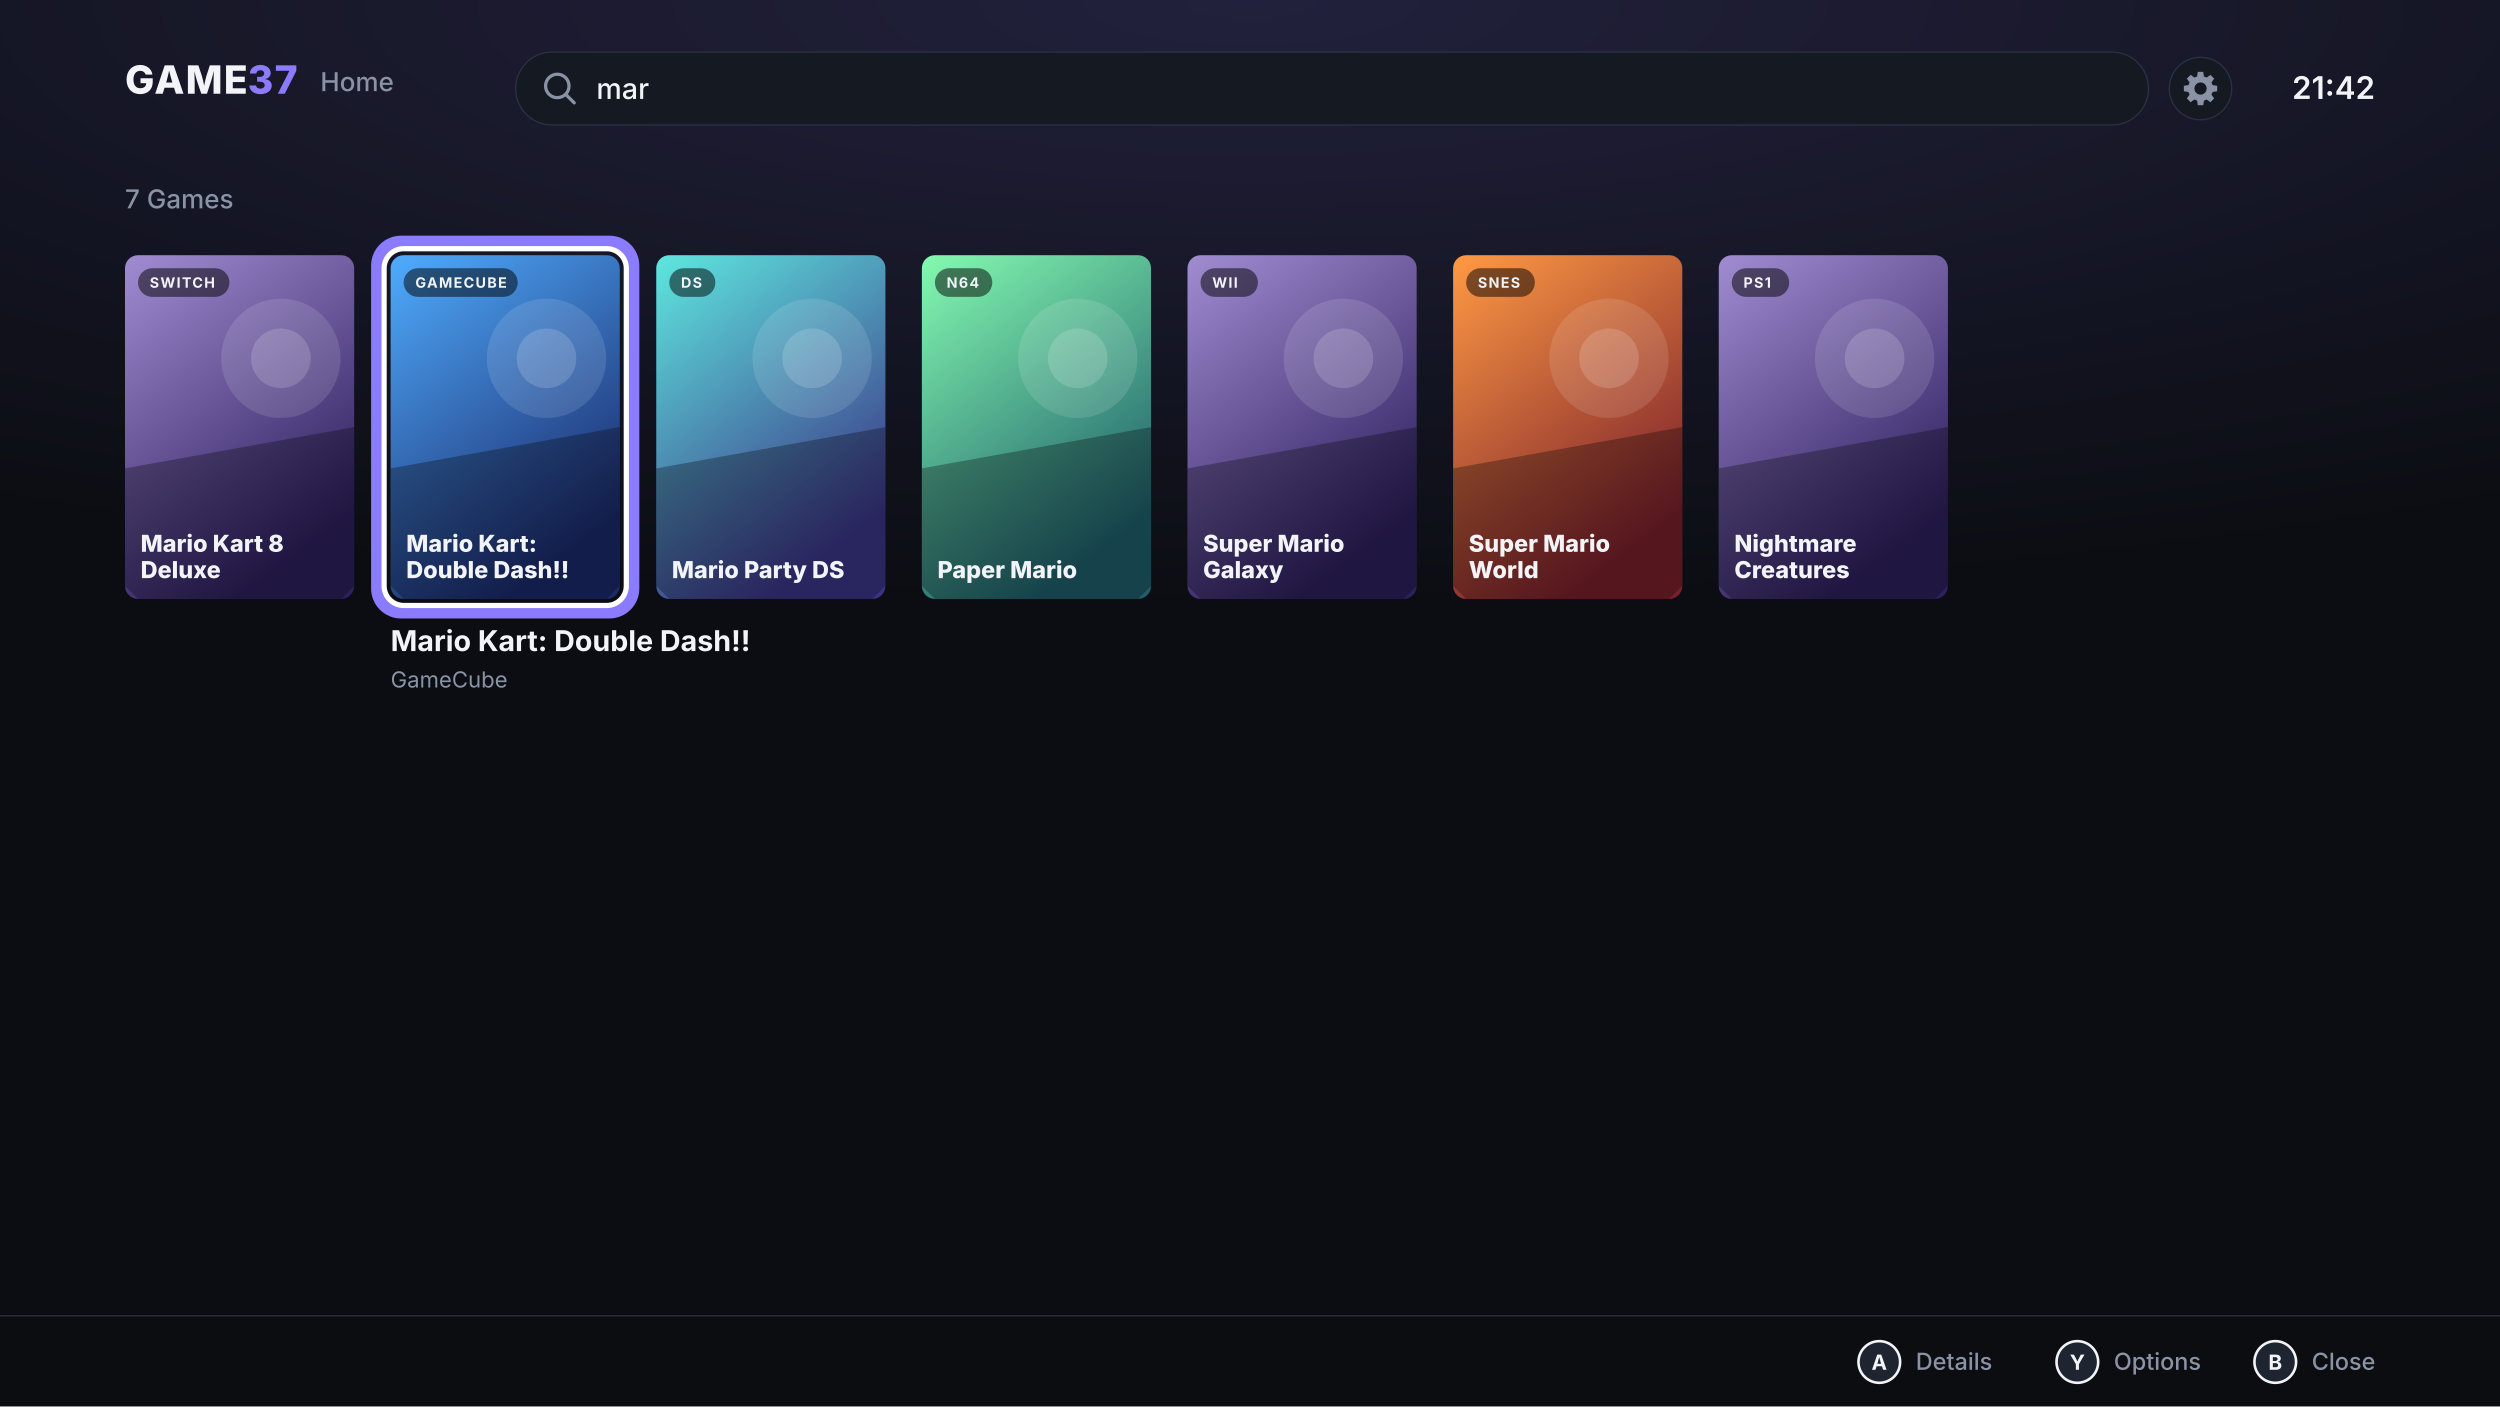
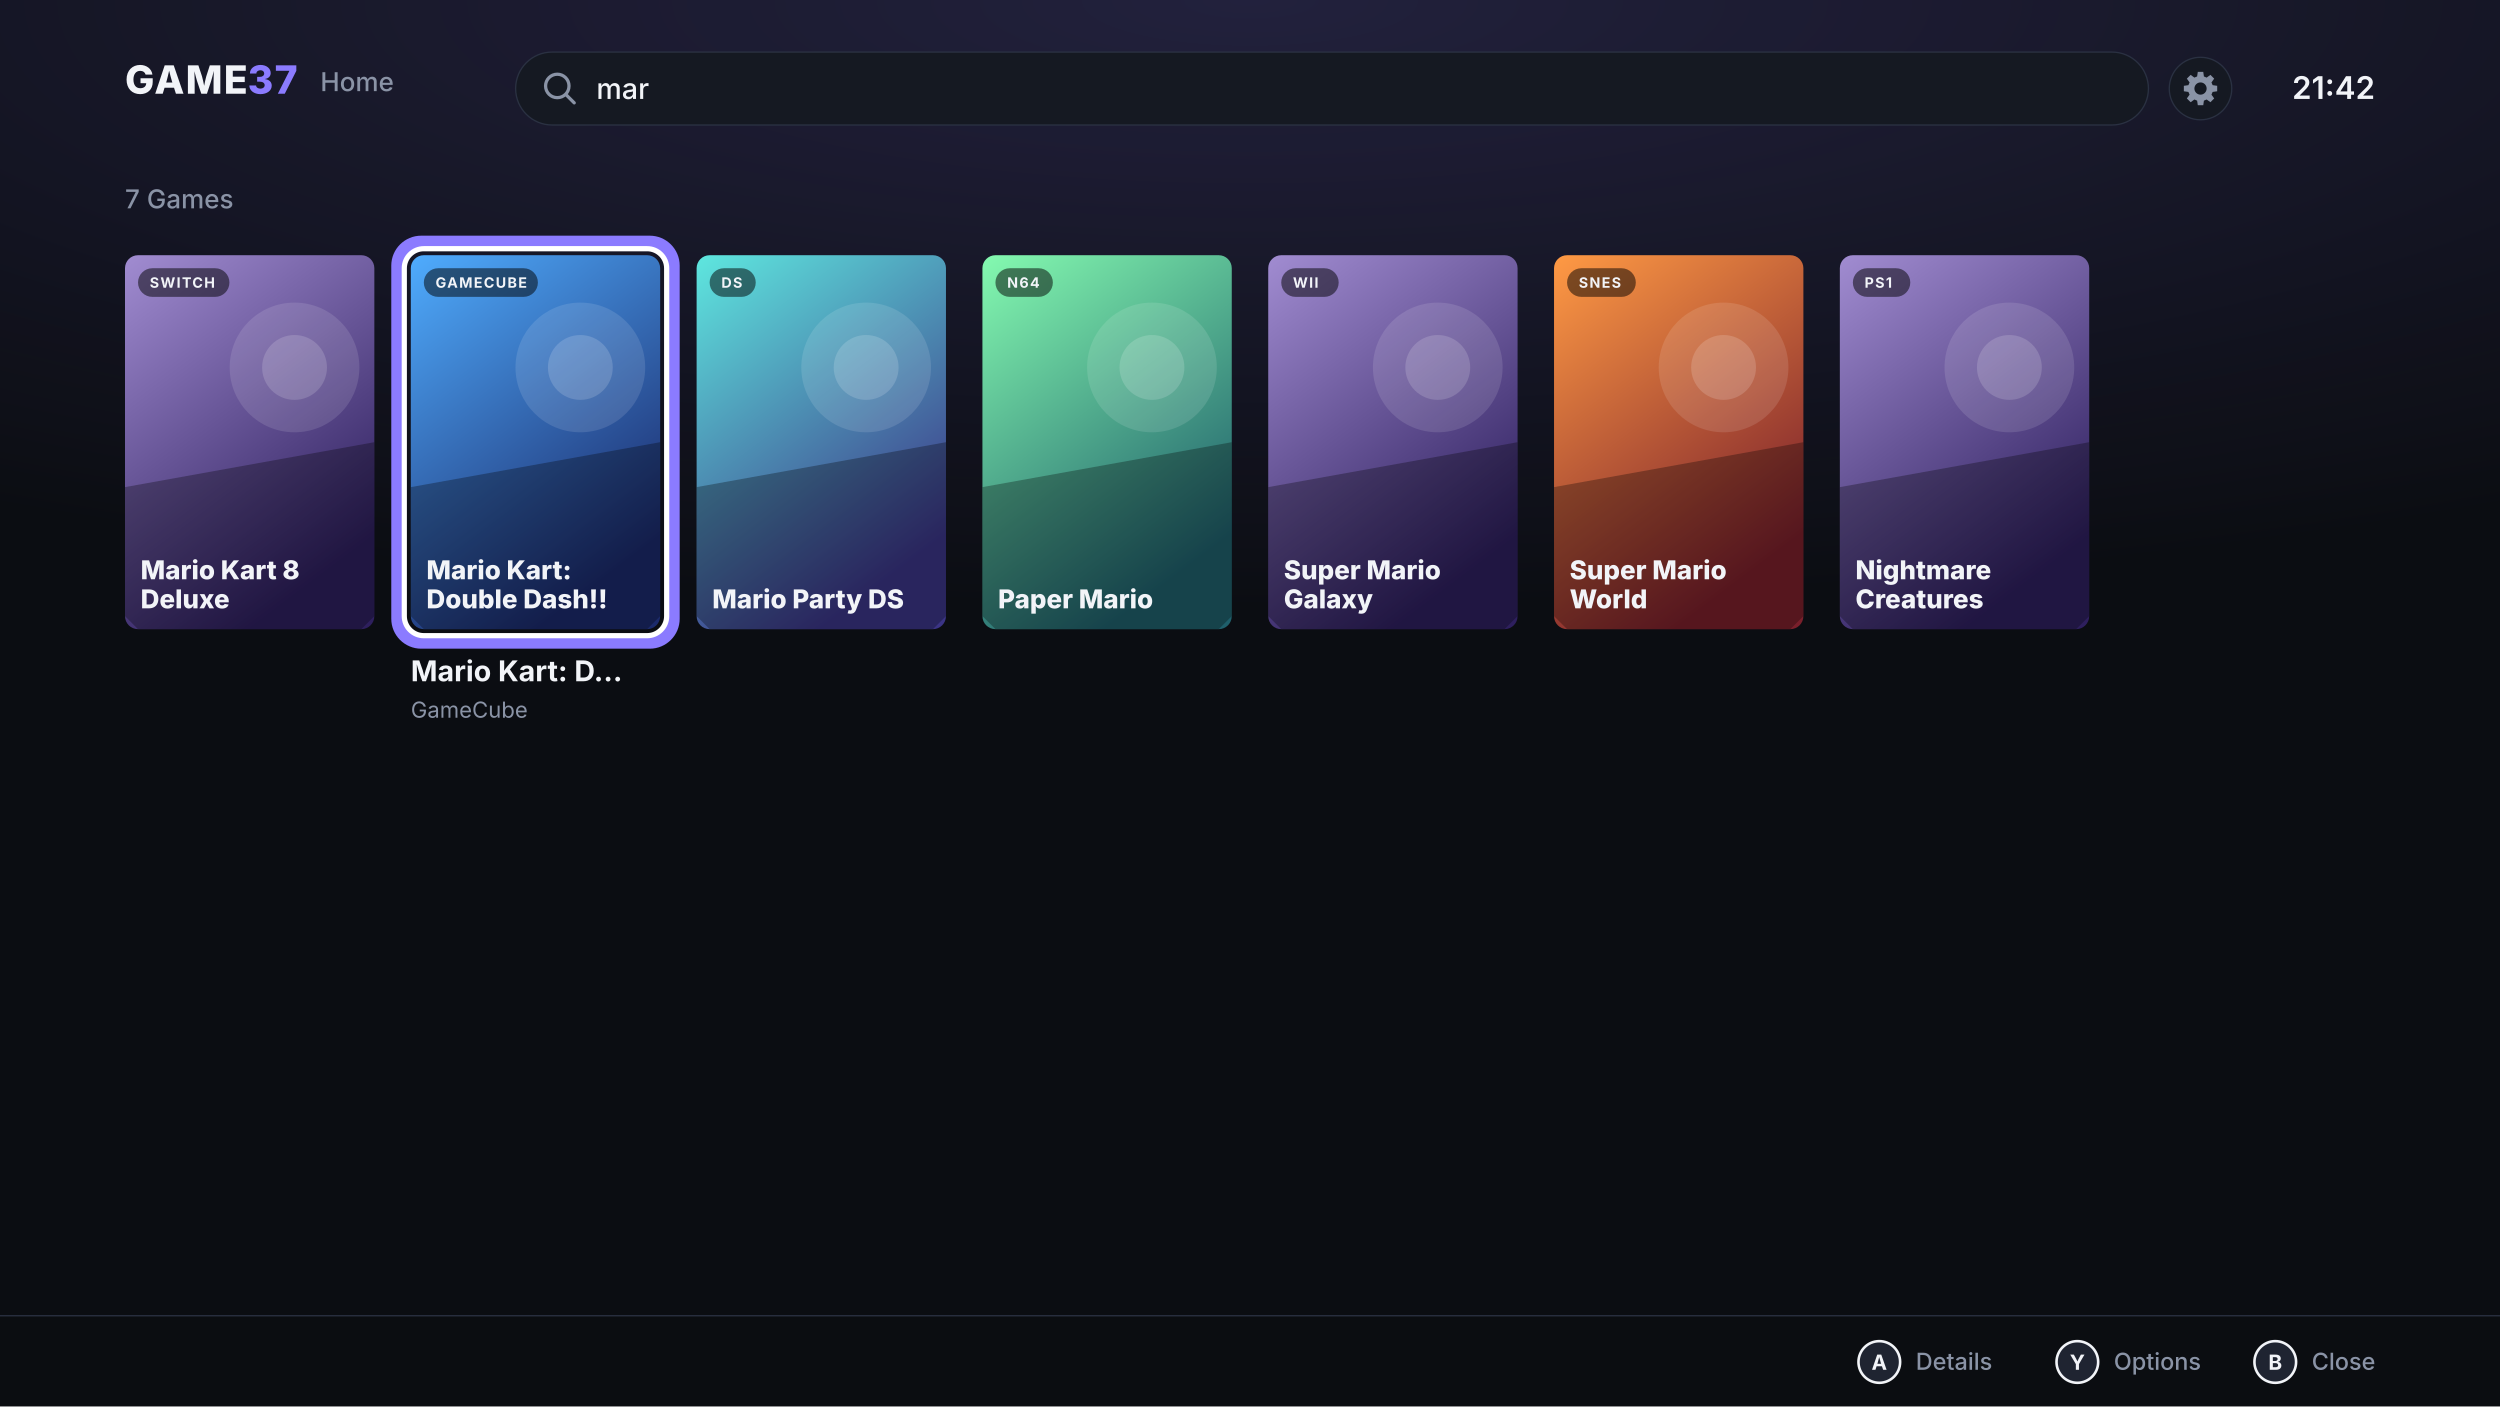
<svg xmlns="http://www.w3.org/2000/svg" width="1920" height="1080" viewBox="0 0 1920 1080">
  <defs>
    <radialGradient id="rg1" cx="0.5" cy="0" r="0.9">
      <stop offset="0" stop-color="#8B7BFF" stop-opacity="0.18" />
      <stop offset="1" stop-color="#8B7BFF" stop-opacity="0" />
    </radialGradient>
    <linearGradient id="lg2" x1="0" y1="0" x2="0.5" y2="1">
      <stop offset="0" stop-color="#A18CD1" stop-opacity="1" />
      <stop offset="1" stop-color="#2E1F5E" stop-opacity="1" />
    </linearGradient>
    <linearGradient id="lg3" x1="0" y1="0" x2="0.5" y2="1">
      <stop offset="0" stop-color="#4FACFE" stop-opacity="1" />
      <stop offset="1" stop-color="#1B2A6B" stop-opacity="1" />
    </linearGradient>
    <linearGradient id="lg4" x1="0" y1="0" x2="0.5" y2="1">
      <stop offset="0" stop-color="#5EE7DF" stop-opacity="1" />
      <stop offset="1" stop-color="#3B3486" stop-opacity="1" />
    </linearGradient>
    <linearGradient id="lg5" x1="0" y1="0" x2="0.5" y2="1">
      <stop offset="0" stop-color="#84FAB0" stop-opacity="1" />
      <stop offset="1" stop-color="#1F5F6B" stop-opacity="1" />
    </linearGradient>
    <linearGradient id="lg6" x1="0" y1="0" x2="0.5" y2="1">
      <stop offset="0" stop-color="#A18CD1" stop-opacity="1" />
      <stop offset="1" stop-color="#2E1F5E" stop-opacity="1" />
    </linearGradient>
    <linearGradient id="lg7" x1="0" y1="0" x2="0.5" y2="1">
      <stop offset="0" stop-color="#FF9A44" stop-opacity="1" />
      <stop offset="1" stop-color="#7A1F2B" stop-opacity="1" />
    </linearGradient>
    <linearGradient id="lg8" x1="0" y1="0" x2="0.5" y2="1">
      <stop offset="0" stop-color="#A18CD1" stop-opacity="1" />
      <stop offset="1" stop-color="#2E1F5E" stop-opacity="1" />
    </linearGradient>
  </defs>
  <rect x="0.0" y="0.0" width="1920.0" height="1080.0" rx="0" fill="#0B0D12" fill-opacity="1" />
  <rect x="0.0" y="0.0" width="1920.0" height="520.0" rx="0" fill="url(#rg1)" fill-opacity="1" />
  <text x="96" y="72" font-family="Inter, 'Helvetica Neue', Arial, sans-serif" font-size="30" font-weight="800" fill="#F2F4F8" letter-spacing="1">GAME<tspan fill="#8B7BFF">37</tspan>
  </text>
  <text x="246.0" y="70.0" font-family="Inter, 'Helvetica Neue', Arial, sans-serif" font-size="20" font-weight="500" fill="#8A93A6" fill-opacity="1" text-anchor="start" letter-spacing="0">Home</text>
  <rect x="396.0" y="40.0" width="1254.0" height="56.0" rx="28.0" fill="#151922" fill-opacity="1" stroke="#2A3142" stroke-width="1" />
  <circle cx="428.0" cy="66.0" r="9.0" fill="none" fill-opacity="1" stroke="#8A93A6" stroke-width="2.5" />
  <line x1="435" y1="73" x2="441" y2="79" stroke="#8A93A6" stroke-width="2.5" stroke-linecap="round" />
  <text x="458.0" y="76.0" font-family="Inter, 'Helvetica Neue', Arial, sans-serif" font-size="22" font-weight="500" fill="#F2F4F8" fill-opacity="1" text-anchor="start" letter-spacing="0">mar</text>
  <circle cx="1690.0" cy="68.0" r="24.0" fill="#151922" fill-opacity="1" stroke="#2A3142" stroke-width="1" />
  <polygon points="1699.3,65.4 1702.8,65.9 1702.8,70.1 1699.3,70.6 1698.4,72.7 1700.5,75.6 1697.6,78.5 1694.7,76.4 1692.6,77.3 1692.1,80.8 1687.9,80.8 1687.4,77.3 1685.3,76.4 1682.4,78.5 1679.5,75.6 1681.6,72.7 1680.7,70.6 1677.2,70.1 1677.2,65.9 1680.7,65.4 1681.6,63.3 1679.5,60.4 1682.4,57.5 1685.3,59.6 1687.4,58.7 1687.9,55.2 1692.1,55.2 1692.6,58.7 1694.7,59.6 1697.6,57.5 1700.5,60.4 1698.4,63.3" fill="#8A93A6" />
  <circle cx="1690.0" cy="68.0" r="4.7" fill="#151922" fill-opacity="1" />
  <text x="1824.0" y="76.0" font-family="Inter, 'Helvetica Neue', Arial, sans-serif" font-size="24" font-weight="600" fill="#F2F4F8" fill-opacity="1" text-anchor="end" letter-spacing="0">21:42</text>
  <text x="96.0" y="160.0" font-family="Inter, 'Helvetica Neue', Arial, sans-serif" font-size="20" font-weight="500" fill="#8A93A6" fill-opacity="1" text-anchor="start" letter-spacing="0">7 Games</text>
-   <rect x="96.0" y="196.0" width="176.0" height="264.0" rx="10" fill="url(#lg2)" fill-opacity="1" />
-   <circle cx="215.7" cy="275.2" r="45.8" fill="#FFFFFF" fill-opacity="0.12" />
-   <circle cx="215.7" cy="275.2" r="22.9" fill="#FFFFFF" fill-opacity="0.16" />
-   <polygon points="96,359.7 272,328.0 272,450.0 262,460.0 106,460.0 96,450.0" fill="#000000" fill-opacity=".3" />
-   <text x="108.0" y="423.8" font-family="Inter, 'Helvetica Neue', Arial, sans-serif" font-size="18" font-weight="800" fill="#F2F4F8" fill-opacity="1" text-anchor="start" letter-spacing="0">Mario Kart 8</text>
-   <text x="108.0" y="444.0" font-family="Inter, 'Helvetica Neue', Arial, sans-serif" font-size="18" font-weight="800" fill="#F2F4F8" fill-opacity="1" text-anchor="start" letter-spacing="0">Deluxe</text>
+   <rect x="96.0" y="196.0" width="191.5" height="287.2" rx="10" fill="url(#lg2)" fill-opacity="1" />
+   <circle cx="226.2" cy="282.2" r="49.8" fill="#FFFFFF" fill-opacity="0.12" />
+   <circle cx="226.2" cy="282.2" r="24.9" fill="#FFFFFF" fill-opacity="0.16" />
+   <polygon points="96.0,374.1 287.5,339.6 287.5,473.2 277.5,483.2 106.0,483.2 96.0,473.2" fill="#000000" fill-opacity=".3" />
+   <text x="108.0" y="444.9" font-family="Inter, 'Helvetica Neue', Arial, sans-serif" font-size="20" font-weight="800" fill="#F2F4F8" fill-opacity="1" text-anchor="start" letter-spacing="0">Mario Kart 8</text>
+   <text x="108.0" y="467.2" font-family="Inter, 'Helvetica Neue', Arial, sans-serif" font-size="20" font-weight="800" fill="#F2F4F8" fill-opacity="1" text-anchor="start" letter-spacing="0">Deluxe</text>
  <rect x="106.0" y="206.0" width="70.2" height="22.0" rx="11" fill="#000000" fill-opacity="0.5" />
  <text x="115.0" y="221.0" font-family="Inter, 'Helvetica Neue', Arial, sans-serif" font-size="11" font-weight="700" fill="#F2F4F8" fill-opacity="1" text-anchor="start" letter-spacing="1">SWITCH</text>
-   <rect x="290.0" y="186.0" width="196.0" height="284.0" rx="18" fill="none" fill-opacity="0.4" stroke="#8B7BFF" stroke-width="10" />
-   <rect x="295.0" y="191.0" width="186.0" height="274.0" rx="15" fill="none" fill-opacity="1" stroke="#FFFFFF" stroke-width="4" />
-   <rect x="300.0" y="196.0" width="176.0" height="264.0" rx="10" fill="url(#lg3)" fill-opacity="1" />
-   <circle cx="419.7" cy="275.2" r="45.8" fill="#FFFFFF" fill-opacity="0.12" />
-   <circle cx="419.7" cy="275.2" r="22.9" fill="#FFFFFF" fill-opacity="0.16" />
-   <polygon points="300,359.7 476,328.0 476,450.0 466,460.0 310,460.0 300,450.0" fill="#000000" fill-opacity=".3" />
-   <text x="312.0" y="423.8" font-family="Inter, 'Helvetica Neue', Arial, sans-serif" font-size="18" font-weight="800" fill="#F2F4F8" fill-opacity="1" text-anchor="start" letter-spacing="0">Mario Kart:</text>
-   <text x="312.0" y="444.0" font-family="Inter, 'Helvetica Neue', Arial, sans-serif" font-size="18" font-weight="800" fill="#F2F4F8" fill-opacity="1" text-anchor="start" letter-spacing="0">Double Dash!!</text>
-   <rect x="310.0" y="206.0" width="87.6" height="22.0" rx="11" fill="#000000" fill-opacity="0.5" />
-   <text x="319.0" y="221.0" font-family="Inter, 'Helvetica Neue', Arial, sans-serif" font-size="11" font-weight="700" fill="#F2F4F8" fill-opacity="1" text-anchor="start" letter-spacing="1">GAMECUBE</text>
-   <text x="300.0" y="500.0" font-family="Inter, 'Helvetica Neue', Arial, sans-serif" font-size="22" font-weight="700" fill="#F2F4F8" fill-opacity="1" text-anchor="start" letter-spacing="0">Mario Kart: Double Dash!!</text>
-   <text x="300.0" y="528.0" font-family="Inter, 'Helvetica Neue', Arial, sans-serif" font-size="17" font-weight="400" fill="#8A93A6" fill-opacity="1" text-anchor="start" letter-spacing="0">GameCube</text>
-   <rect x="504.0" y="196.0" width="176.0" height="264.0" rx="10" fill="url(#lg4)" fill-opacity="1" />
-   <circle cx="623.7" cy="275.2" r="45.8" fill="#FFFFFF" fill-opacity="0.12" />
-   <circle cx="623.7" cy="275.2" r="22.9" fill="#FFFFFF" fill-opacity="0.16" />
-   <polygon points="504,359.7 680,328.0 680,450.0 670,460.0 514,460.0 504,450.0" fill="#000000" fill-opacity=".3" />
-   <text x="516.0" y="444.0" font-family="Inter, 'Helvetica Neue', Arial, sans-serif" font-size="18" font-weight="800" fill="#F2F4F8" fill-opacity="1" text-anchor="start" letter-spacing="0">Mario Party DS</text>
-   <rect x="514.0" y="206.0" width="35.4" height="22.0" rx="11" fill="#000000" fill-opacity="0.5" />
-   <text x="523.0" y="221.0" font-family="Inter, 'Helvetica Neue', Arial, sans-serif" font-size="11" font-weight="700" fill="#F2F4F8" fill-opacity="1" text-anchor="start" letter-spacing="1">DS</text>
-   <rect x="708.0" y="196.0" width="176.0" height="264.0" rx="10" fill="url(#lg5)" fill-opacity="1" />
-   <circle cx="827.7" cy="275.2" r="45.8" fill="#FFFFFF" fill-opacity="0.12" />
-   <circle cx="827.7" cy="275.2" r="22.9" fill="#FFFFFF" fill-opacity="0.16" />
-   <polygon points="708,359.7 884,328.0 884,450.0 874,460.0 718,460.0 708,450.0" fill="#000000" fill-opacity=".3" />
-   <text x="720.0" y="444.0" font-family="Inter, 'Helvetica Neue', Arial, sans-serif" font-size="18" font-weight="800" fill="#F2F4F8" fill-opacity="1" text-anchor="start" letter-spacing="0">Paper Mario</text>
-   <rect x="718.0" y="206.0" width="44.1" height="22.0" rx="11" fill="#000000" fill-opacity="0.5" />
-   <text x="727.0" y="221.0" font-family="Inter, 'Helvetica Neue', Arial, sans-serif" font-size="11" font-weight="700" fill="#F2F4F8" fill-opacity="1" text-anchor="start" letter-spacing="1">N64</text>
-   <rect x="912.0" y="196.0" width="176.0" height="264.0" rx="10" fill="url(#lg6)" fill-opacity="1" />
-   <circle cx="1031.7" cy="275.2" r="45.8" fill="#FFFFFF" fill-opacity="0.12" />
-   <circle cx="1031.7" cy="275.2" r="22.9" fill="#FFFFFF" fill-opacity="0.16" />
-   <polygon points="912,359.7 1088,328.0 1088,450.0 1078,460.0 922,460.0 912,450.0" fill="#000000" fill-opacity=".3" />
-   <text x="924.0" y="423.8" font-family="Inter, 'Helvetica Neue', Arial, sans-serif" font-size="18" font-weight="800" fill="#F2F4F8" fill-opacity="1" text-anchor="start" letter-spacing="0">Super Mario</text>
-   <text x="924.0" y="444.0" font-family="Inter, 'Helvetica Neue', Arial, sans-serif" font-size="18" font-weight="800" fill="#F2F4F8" fill-opacity="1" text-anchor="start" letter-spacing="0">Galaxy</text>
-   <rect x="922.0" y="206.0" width="44.1" height="22.0" rx="11" fill="#000000" fill-opacity="0.5" />
-   <text x="931.0" y="221.0" font-family="Inter, 'Helvetica Neue', Arial, sans-serif" font-size="11" font-weight="700" fill="#F2F4F8" fill-opacity="1" text-anchor="start" letter-spacing="1">WII</text>
-   <rect x="1116.0" y="196.0" width="176.0" height="264.0" rx="10" fill="url(#lg7)" fill-opacity="1" />
-   <circle cx="1235.7" cy="275.2" r="45.8" fill="#FFFFFF" fill-opacity="0.12" />
-   <circle cx="1235.7" cy="275.2" r="22.9" fill="#FFFFFF" fill-opacity="0.16" />
-   <polygon points="1116,359.7 1292,328.0 1292,450.0 1282,460.0 1126,460.0 1116,450.0" fill="#000000" fill-opacity=".3" />
-   <text x="1128.0" y="423.8" font-family="Inter, 'Helvetica Neue', Arial, sans-serif" font-size="18" font-weight="800" fill="#F2F4F8" fill-opacity="1" text-anchor="start" letter-spacing="0">Super Mario</text>
-   <text x="1128.0" y="444.0" font-family="Inter, 'Helvetica Neue', Arial, sans-serif" font-size="18" font-weight="800" fill="#F2F4F8" fill-opacity="1" text-anchor="start" letter-spacing="0">World</text>
-   <rect x="1126.0" y="206.0" width="52.8" height="22.0" rx="11" fill="#000000" fill-opacity="0.5" />
-   <text x="1135.0" y="221.0" font-family="Inter, 'Helvetica Neue', Arial, sans-serif" font-size="11" font-weight="700" fill="#F2F4F8" fill-opacity="1" text-anchor="start" letter-spacing="1">SNES</text>
-   <rect x="1320.0" y="196.0" width="176.0" height="264.0" rx="10" fill="url(#lg8)" fill-opacity="1" />
-   <circle cx="1439.7" cy="275.2" r="45.8" fill="#FFFFFF" fill-opacity="0.12" />
-   <circle cx="1439.7" cy="275.2" r="22.9" fill="#FFFFFF" fill-opacity="0.16" />
-   <polygon points="1320,359.7 1496,328.0 1496,450.0 1486,460.0 1330,460.0 1320,450.0" fill="#000000" fill-opacity=".3" />
-   <text x="1332.0" y="423.8" font-family="Inter, 'Helvetica Neue', Arial, sans-serif" font-size="18" font-weight="800" fill="#F2F4F8" fill-opacity="1" text-anchor="start" letter-spacing="0">Nightmare</text>
-   <text x="1332.0" y="444.0" font-family="Inter, 'Helvetica Neue', Arial, sans-serif" font-size="18" font-weight="800" fill="#F2F4F8" fill-opacity="1" text-anchor="start" letter-spacing="0">Creatures</text>
-   <rect x="1330.0" y="206.0" width="44.1" height="22.0" rx="11" fill="#000000" fill-opacity="0.5" />
-   <text x="1339.0" y="221.0" font-family="Inter, 'Helvetica Neue', Arial, sans-serif" font-size="11" font-weight="700" fill="#F2F4F8" fill-opacity="1" text-anchor="start" letter-spacing="1">PS1</text>
+   <rect x="305.5" y="186.0" width="211.5" height="307.2" rx="18" fill="none" fill-opacity="0.4" stroke="#8B7BFF" stroke-width="10" />
+   <rect x="310.5" y="191.0" width="201.5" height="297.2" rx="15" fill="none" fill-opacity="1" stroke="#FFFFFF" stroke-width="4" />
+   <rect x="315.5" y="196.0" width="191.5" height="287.2" rx="10" fill="url(#lg3)" fill-opacity="1" />
+   <circle cx="445.7" cy="282.2" r="49.8" fill="#FFFFFF" fill-opacity="0.12" />
+   <circle cx="445.7" cy="282.2" r="24.9" fill="#FFFFFF" fill-opacity="0.16" />
+   <polygon points="315.5,374.1 507.0,339.6 507.0,473.2 497.0,483.2 325.5,483.2 315.5,473.2" fill="#000000" fill-opacity=".3" />
+   <text x="327.5" y="444.9" font-family="Inter, 'Helvetica Neue', Arial, sans-serif" font-size="20" font-weight="800" fill="#F2F4F8" fill-opacity="1" text-anchor="start" letter-spacing="0">Mario Kart:</text>
+   <text x="327.5" y="467.2" font-family="Inter, 'Helvetica Neue', Arial, sans-serif" font-size="20" font-weight="800" fill="#F2F4F8" fill-opacity="1" text-anchor="start" letter-spacing="0">Double Dash!!</text>
+   <rect x="325.5" y="206.0" width="87.6" height="22.0" rx="11" fill="#000000" fill-opacity="0.5" />
+   <text x="334.5" y="221.0" font-family="Inter, 'Helvetica Neue', Arial, sans-serif" font-size="11" font-weight="700" fill="#F2F4F8" fill-opacity="1" text-anchor="start" letter-spacing="1">GAMECUBE</text>
+   <text x="315.5" y="523.2" font-family="Inter, 'Helvetica Neue', Arial, sans-serif" font-size="22" font-weight="700" fill="#F2F4F8" fill-opacity="1" text-anchor="start" letter-spacing="0">Mario Kart: D…</text>
+   <text x="315.5" y="551.2" font-family="Inter, 'Helvetica Neue', Arial, sans-serif" font-size="17" font-weight="400" fill="#8A93A6" fill-opacity="1" text-anchor="start" letter-spacing="0">GameCube</text>
+   <rect x="535.0" y="196.0" width="191.5" height="287.2" rx="10" fill="url(#lg4)" fill-opacity="1" />
+   <circle cx="665.2" cy="282.2" r="49.8" fill="#FFFFFF" fill-opacity="0.12" />
+   <circle cx="665.2" cy="282.2" r="24.9" fill="#FFFFFF" fill-opacity="0.16" />
+   <polygon points="535.0,374.1 726.5,339.6 726.5,473.2 716.5,483.2 545.0,483.2 535.0,473.2" fill="#000000" fill-opacity=".3" />
+   <text x="547.0" y="467.2" font-family="Inter, 'Helvetica Neue', Arial, sans-serif" font-size="20" font-weight="800" fill="#F2F4F8" fill-opacity="1" text-anchor="start" letter-spacing="0">Mario Party DS</text>
+   <rect x="545.0" y="206.0" width="35.4" height="22.0" rx="11" fill="#000000" fill-opacity="0.5" />
+   <text x="554.0" y="221.0" font-family="Inter, 'Helvetica Neue', Arial, sans-serif" font-size="11" font-weight="700" fill="#F2F4F8" fill-opacity="1" text-anchor="start" letter-spacing="1">DS</text>
+   <rect x="754.5" y="196.0" width="191.5" height="287.2" rx="10" fill="url(#lg5)" fill-opacity="1" />
+   <circle cx="884.7" cy="282.2" r="49.8" fill="#FFFFFF" fill-opacity="0.12" />
+   <circle cx="884.7" cy="282.2" r="24.9" fill="#FFFFFF" fill-opacity="0.16" />
+   <polygon points="754.5,374.1 946.0,339.6 946.0,473.2 936.0,483.2 764.5,483.2 754.5,473.2" fill="#000000" fill-opacity=".3" />
+   <text x="766.5" y="467.2" font-family="Inter, 'Helvetica Neue', Arial, sans-serif" font-size="20" font-weight="800" fill="#F2F4F8" fill-opacity="1" text-anchor="start" letter-spacing="0">Paper Mario</text>
+   <rect x="764.5" y="206.0" width="44.1" height="22.0" rx="11" fill="#000000" fill-opacity="0.5" />
+   <text x="773.5" y="221.0" font-family="Inter, 'Helvetica Neue', Arial, sans-serif" font-size="11" font-weight="700" fill="#F2F4F8" fill-opacity="1" text-anchor="start" letter-spacing="1">N64</text>
+   <rect x="974.0" y="196.0" width="191.5" height="287.2" rx="10" fill="url(#lg6)" fill-opacity="1" />
+   <circle cx="1104.2" cy="282.2" r="49.8" fill="#FFFFFF" fill-opacity="0.12" />
+   <circle cx="1104.2" cy="282.2" r="24.9" fill="#FFFFFF" fill-opacity="0.16" />
+   <polygon points="974.0,374.1 1165.5,339.6 1165.5,473.2 1155.5,483.2 984.0,483.2 974.0,473.2" fill="#000000" fill-opacity=".3" />
+   <text x="986.0" y="444.9" font-family="Inter, 'Helvetica Neue', Arial, sans-serif" font-size="20" font-weight="800" fill="#F2F4F8" fill-opacity="1" text-anchor="start" letter-spacing="0">Super Mario</text>
+   <text x="986.0" y="467.2" font-family="Inter, 'Helvetica Neue', Arial, sans-serif" font-size="20" font-weight="800" fill="#F2F4F8" fill-opacity="1" text-anchor="start" letter-spacing="0">Galaxy</text>
+   <rect x="984.0" y="206.0" width="44.1" height="22.0" rx="11" fill="#000000" fill-opacity="0.5" />
+   <text x="993.0" y="221.0" font-family="Inter, 'Helvetica Neue', Arial, sans-serif" font-size="11" font-weight="700" fill="#F2F4F8" fill-opacity="1" text-anchor="start" letter-spacing="1">WII</text>
+   <rect x="1193.5" y="196.0" width="191.5" height="287.2" rx="10" fill="url(#lg7)" fill-opacity="1" />
+   <circle cx="1323.7" cy="282.2" r="49.8" fill="#FFFFFF" fill-opacity="0.12" />
+   <circle cx="1323.7" cy="282.2" r="24.9" fill="#FFFFFF" fill-opacity="0.16" />
+   <polygon points="1193.5,374.1 1385.0,339.6 1385.0,473.2 1375.0,483.2 1203.5,483.2 1193.5,473.2" fill="#000000" fill-opacity=".3" />
+   <text x="1205.5" y="444.9" font-family="Inter, 'Helvetica Neue', Arial, sans-serif" font-size="20" font-weight="800" fill="#F2F4F8" fill-opacity="1" text-anchor="start" letter-spacing="0">Super Mario</text>
+   <text x="1205.5" y="467.2" font-family="Inter, 'Helvetica Neue', Arial, sans-serif" font-size="20" font-weight="800" fill="#F2F4F8" fill-opacity="1" text-anchor="start" letter-spacing="0">World</text>
+   <rect x="1203.5" y="206.0" width="52.8" height="22.0" rx="11" fill="#000000" fill-opacity="0.5" />
+   <text x="1212.5" y="221.0" font-family="Inter, 'Helvetica Neue', Arial, sans-serif" font-size="11" font-weight="700" fill="#F2F4F8" fill-opacity="1" text-anchor="start" letter-spacing="1">SNES</text>
+   <rect x="1413.0" y="196.0" width="191.5" height="287.2" rx="10" fill="url(#lg8)" fill-opacity="1" />
+   <circle cx="1543.2" cy="282.2" r="49.8" fill="#FFFFFF" fill-opacity="0.12" />
+   <circle cx="1543.2" cy="282.2" r="24.9" fill="#FFFFFF" fill-opacity="0.16" />
+   <polygon points="1413.0,374.1 1604.5,339.6 1604.5,473.2 1594.5,483.2 1423.0,483.2 1413.0,473.2" fill="#000000" fill-opacity=".3" />
+   <text x="1425.0" y="444.9" font-family="Inter, 'Helvetica Neue', Arial, sans-serif" font-size="20" font-weight="800" fill="#F2F4F8" fill-opacity="1" text-anchor="start" letter-spacing="0">Nightmare</text>
+   <text x="1425.0" y="467.2" font-family="Inter, 'Helvetica Neue', Arial, sans-serif" font-size="20" font-weight="800" fill="#F2F4F8" fill-opacity="1" text-anchor="start" letter-spacing="0">Creatures</text>
+   <rect x="1423.0" y="206.0" width="44.1" height="22.0" rx="11" fill="#000000" fill-opacity="0.5" />
+   <text x="1432.0" y="221.0" font-family="Inter, 'Helvetica Neue', Arial, sans-serif" font-size="11" font-weight="700" fill="#F2F4F8" fill-opacity="1" text-anchor="start" letter-spacing="1">PS1</text>
  <rect x="0.0" y="1010.0" width="1920.0" height="70.0" rx="0" fill="#0B0D12" fill-opacity="0.92" />
  <rect x="0.0" y="1010.0" width="1920.0" height="1.0" rx="0" fill="#2A3142" fill-opacity="1" />
  <text x="1775.4" y="1052.0" font-family="Inter, 'Helvetica Neue', Arial, sans-serif" font-size="18" font-weight="500" fill="#8A93A6" fill-opacity="1" text-anchor="start" letter-spacing="0">Close</text>
  <circle cx="1747.4" cy="1046.0" r="16.0" fill="#1F2431" fill-opacity="1" stroke="#F2F4F8" stroke-width="2" />
  <text x="1747.4" y="1052.0" font-family="Inter, 'Helvetica Neue', Arial, sans-serif" font-size="16" font-weight="700" fill="#F2F4F8" fill-opacity="1" text-anchor="middle" letter-spacing="0">B</text>
  <text x="1623.4" y="1052.0" font-family="Inter, 'Helvetica Neue', Arial, sans-serif" font-size="18" font-weight="500" fill="#8A93A6" fill-opacity="1" text-anchor="start" letter-spacing="0">Options</text>
  <circle cx="1595.4" cy="1046.0" r="16.0" fill="#1F2431" fill-opacity="1" stroke="#F2F4F8" stroke-width="2" />
  <text x="1595.4" y="1052.0" font-family="Inter, 'Helvetica Neue', Arial, sans-serif" font-size="16" font-weight="700" fill="#F2F4F8" fill-opacity="1" text-anchor="middle" letter-spacing="0">Y</text>
  <text x="1471.3" y="1052.0" font-family="Inter, 'Helvetica Neue', Arial, sans-serif" font-size="18" font-weight="500" fill="#8A93A6" fill-opacity="1" text-anchor="start" letter-spacing="0">Details</text>
  <circle cx="1443.3" cy="1046.0" r="16.0" fill="#1F2431" fill-opacity="1" stroke="#F2F4F8" stroke-width="2" />
  <text x="1443.3" y="1052.0" font-family="Inter, 'Helvetica Neue', Arial, sans-serif" font-size="16" font-weight="700" fill="#F2F4F8" fill-opacity="1" text-anchor="middle" letter-spacing="0">A</text>
</svg>
